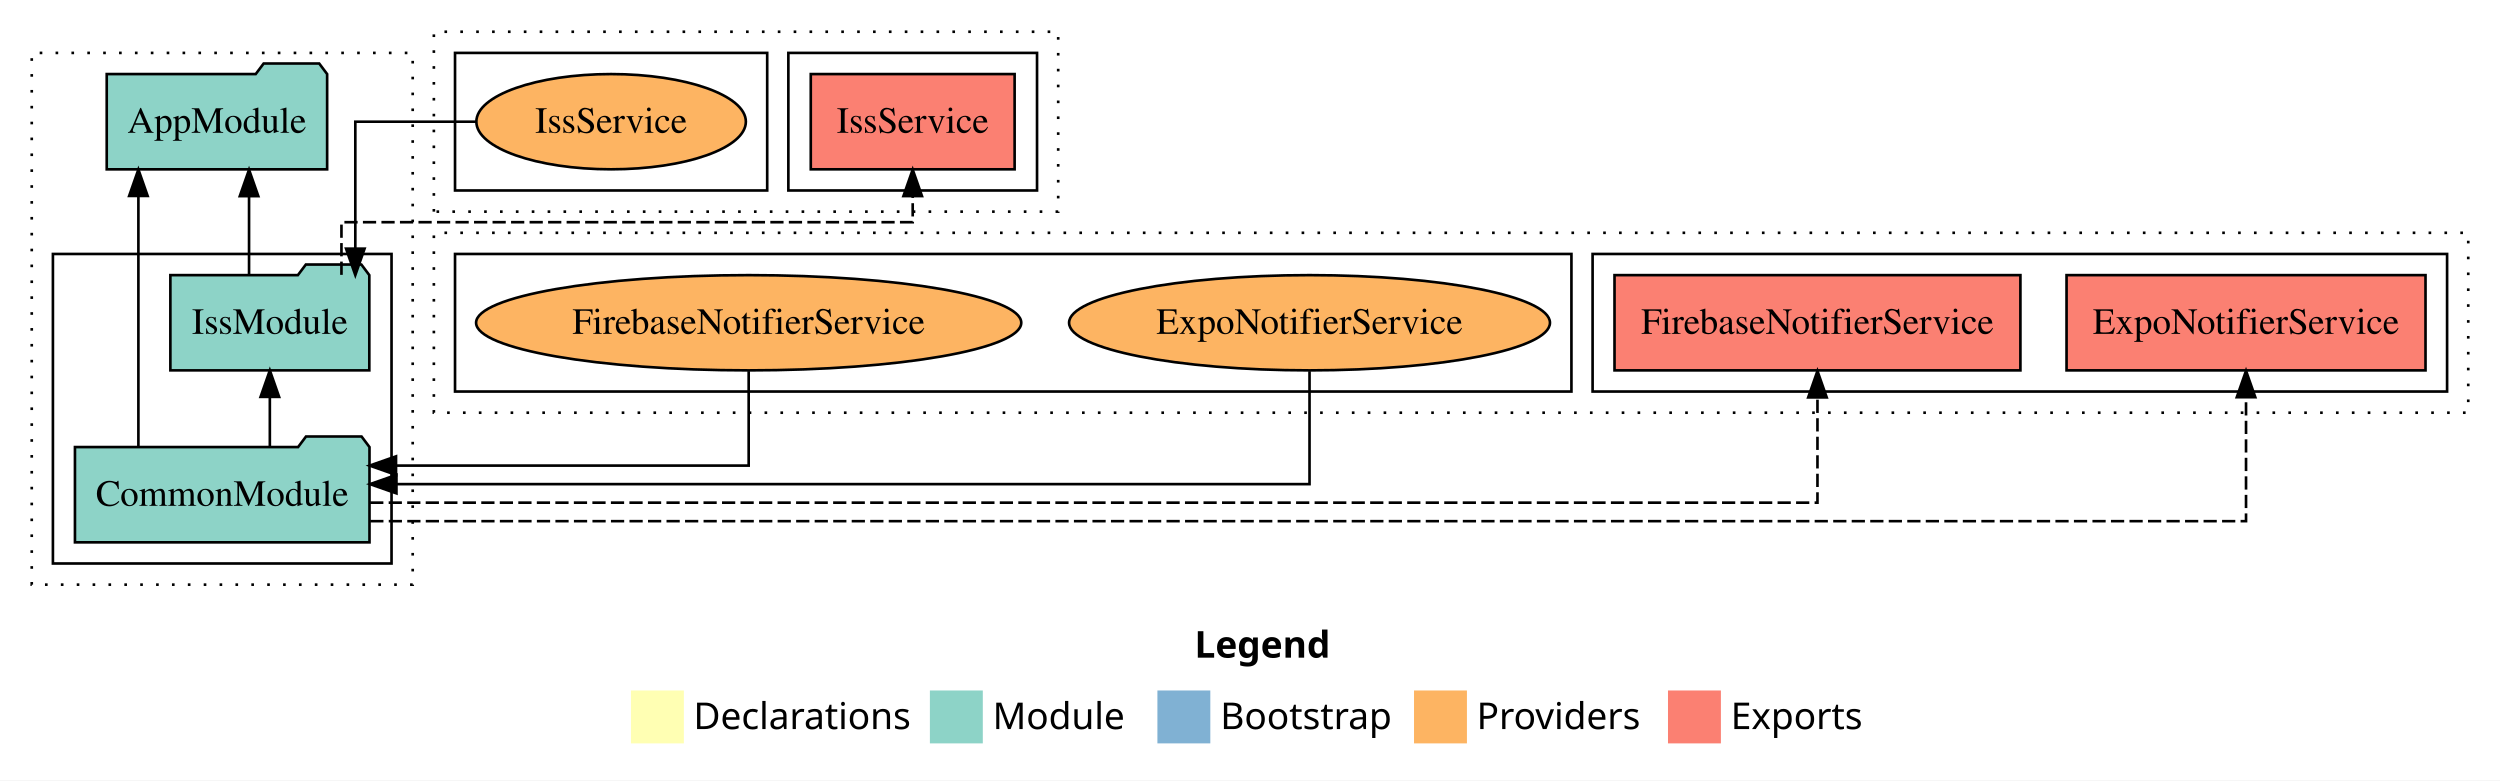
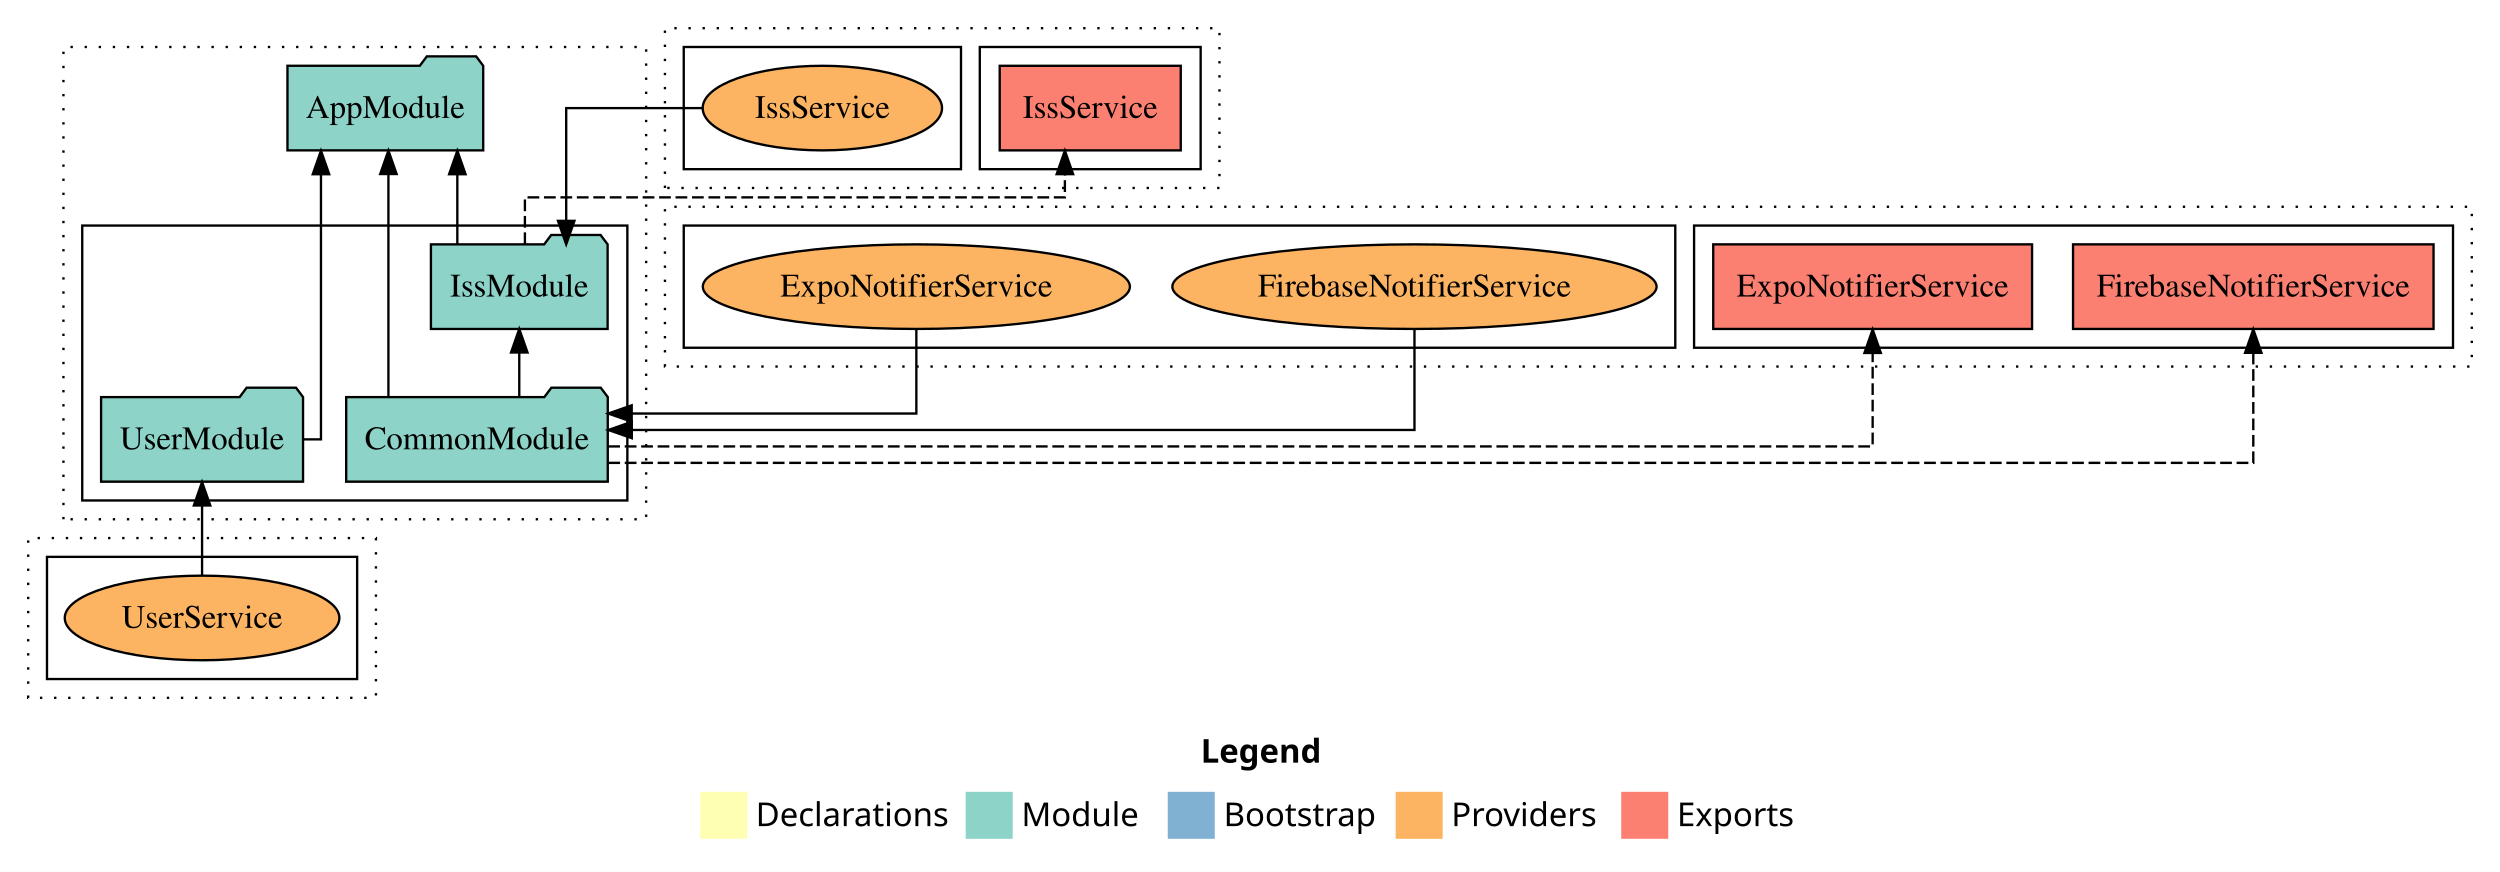
- <svg xmlns="http://www.w3.org/2000/svg" width="945pt" height="295pt" viewBox="0.00 0.00 945.00 295.00">
-   <g id="graph0" class="graph" transform="scale(1 1) rotate(0) translate(4 291)">
-     <polygon fill="#ffffff" stroke="transparent" points="-4,4 -4,-291 941,-291 941,4 -4,4" />
-     <text text-anchor="start" x="447.509" y="-42.4" font-family="sans-serif" font-weight="bold" font-size="14.00" fill="#000000">Legend</text>
-     <polygon fill="#ffffb3" stroke="transparent" points="234.5,-10 234.5,-30 254.5,-30 254.5,-10 234.5,-10" />
-     <text text-anchor="start" x="258.129" y="-15.4" font-family="sans-serif" font-size="14.00" fill="#000000">  Declarations</text>
-     <polygon fill="#8dd3c7" stroke="transparent" points="347.5,-10 347.5,-30 367.5,-30 367.5,-10 347.5,-10" />
-     <text text-anchor="start" x="371.225" y="-15.4" font-family="sans-serif" font-size="14.00" fill="#000000">  Module</text>
-     <polygon fill="#80b1d3" stroke="transparent" points="433.5,-10 433.5,-30 453.5,-30 453.5,-10 433.5,-10" />
-     <text text-anchor="start" x="457.281" y="-15.4" font-family="sans-serif" font-size="14.00" fill="#000000">  Bootstrap</text>
-     <polygon fill="#fdb462" stroke="transparent" points="530.5,-10 530.5,-30 550.5,-30 550.5,-10 530.5,-10" />
-     <text text-anchor="start" x="554.173" y="-15.4" font-family="sans-serif" font-size="14.00" fill="#000000">  Providers</text>
-     <polygon fill="#fb8072" stroke="transparent" points="626.5,-10 626.5,-30 646.5,-30 646.5,-10 626.5,-10" />
-     <text text-anchor="start" x="650.226" y="-15.4" font-family="sans-serif" font-size="14.00" fill="#000000">  Exports</text>
+ <svg xmlns="http://www.w3.org/2000/svg" width="1064pt" height="371pt" viewBox="0.00 0.00 1064.00 371.00">
+   <g id="graph0" class="graph" transform="scale(1 1) rotate(0) translate(4 367)">
+     <polygon fill="#ffffff" stroke="transparent" points="-4,4 -4,-367 1060,-367 1060,4 -4,4" />
+     <text text-anchor="start" x="507.009" y="-42.4" font-family="sans-serif" font-weight="bold" font-size="14.00" fill="#000000">Legend</text>
+     <polygon fill="#ffffb3" stroke="transparent" points="294,-10 294,-30 314,-30 314,-10 294,-10" />
+     <text text-anchor="start" x="317.629" y="-15.4" font-family="sans-serif" font-size="14.00" fill="#000000">  Declarations</text>
+     <polygon fill="#8dd3c7" stroke="transparent" points="407,-10 407,-30 427,-30 427,-10 407,-10" />
+     <text text-anchor="start" x="430.725" y="-15.4" font-family="sans-serif" font-size="14.00" fill="#000000">  Module</text>
+     <polygon fill="#80b1d3" stroke="transparent" points="493,-10 493,-30 513,-30 513,-10 493,-10" />
+     <text text-anchor="start" x="516.781" y="-15.4" font-family="sans-serif" font-size="14.00" fill="#000000">  Bootstrap</text>
+     <polygon fill="#fdb462" stroke="transparent" points="590,-10 590,-30 610,-30 610,-10 590,-10" />
+     <text text-anchor="start" x="613.673" y="-15.4" font-family="sans-serif" font-size="14.00" fill="#000000">  Providers</text>
+     <polygon fill="#fb8072" stroke="transparent" points="686,-10 686,-30 706,-30 706,-10 686,-10" />
+     <text text-anchor="start" x="709.726" y="-15.4" font-family="sans-serif" font-size="14.00" fill="#000000">  Exports</text>
    <g id="clust1" class="cluster">
-       <polygon fill="none" stroke="#000000" stroke-dasharray="1,5" points="8,-70 8,-271 152,-271 152,-70 8,-70" />
+       <polygon fill="none" stroke="#000000" stroke-dasharray="1,5" points="23,-146 23,-347 271,-347 271,-146 23,-146" />
    </g>
    <g id="clust3" class="cluster">
-       <polygon fill="none" stroke="#000000" points="16,-78 16,-195 144,-195 144,-78 16,-78" />
+       <polygon fill="none" stroke="#000000" points="31,-154 31,-271 263,-271 263,-154 31,-154" />
    </g>
    <g id="clust7" class="cluster">
-       <polygon fill="none" stroke="#000000" stroke-dasharray="1,5" points="160,-135 160,-203 929,-203 929,-135 160,-135" />
+       <polygon fill="none" stroke="#000000" stroke-dasharray="1,5" points="279,-211 279,-279 1048,-279 1048,-211 279,-211" />
    </g>
    <g id="clust10" class="cluster">
-       <polygon fill="none" stroke="#000000" points="598,-143 598,-195 921,-195 921,-143 598,-143" />
+       <polygon fill="none" stroke="#000000" points="717,-219 717,-271 1040,-271 1040,-219 717,-219" />
    </g>
    <g id="clust12" class="cluster">
-       <polygon fill="none" stroke="#000000" points="168,-143 168,-195 590,-195 590,-143 168,-143" />
+       <polygon fill="none" stroke="#000000" points="287,-219 287,-271 709,-271 709,-219 287,-219" />
    </g>
    <g id="clust13" class="cluster">
-       <polygon fill="none" stroke="#000000" stroke-dasharray="1,5" points="160,-211 160,-279 396,-279 396,-211 160,-211" />
+       <polygon fill="none" stroke="#000000" stroke-dasharray="1,5" points="279,-287 279,-355 515,-355 515,-287 279,-287" />
    </g>
    <g id="clust16" class="cluster">
-       <polygon fill="none" stroke="#000000" points="294,-219 294,-271 388,-271 388,-219 294,-219" />
+       <polygon fill="none" stroke="#000000" points="413,-295 413,-347 507,-347 507,-295 413,-295" />
    </g>
    <g id="clust18" class="cluster">
-       <polygon fill="none" stroke="#000000" points="168,-219 168,-271 286,-271 286,-219 168,-219" />
+       <polygon fill="none" stroke="#000000" points="287,-295 287,-347 405,-347 405,-295 287,-295" />
+     </g>
+     <g id="clust19" class="cluster">
+       <polygon fill="none" stroke="#000000" stroke-dasharray="1,5" points="8,-70 8,-138 156,-138 156,-70 8,-70" />
+     </g>
+     <g id="clust24" class="cluster">
+       <polygon fill="none" stroke="#000000" points="16,-78 16,-130 148,-130 148,-78 16,-78" />
    </g>
    <g id="node1" class="node">
-       <polygon fill="#8dd3c7" stroke="#000000" points="135.668,-122 132.668,-126 111.668,-126 108.668,-122 24.332,-122 24.332,-86 135.668,-86 135.668,-122" />
-       <text text-anchor="middle" x="80" y="-99.8" font-family="Times,serif" font-size="14.00" fill="#000000">CommonModule</text>
+       <polygon fill="#8dd3c7" stroke="#000000" points="254.668,-198 251.668,-202 230.668,-202 227.668,-198 143.332,-198 143.332,-162 254.668,-162 254.668,-198" />
+       <text text-anchor="middle" x="199" y="-175.8" font-family="Times,serif" font-size="14.00" fill="#000000">CommonModule</text>
    </g>
    <g id="node2" class="node">
-       <polygon fill="#8dd3c7" stroke="#000000" points="135.6,-187 132.6,-191 111.6,-191 108.6,-187 60.4,-187 60.4,-151 135.6,-151 135.6,-187" />
-       <text text-anchor="middle" x="98" y="-164.8" font-family="Times,serif" font-size="14.00" fill="#000000">IssModule</text>
+       <polygon fill="#8dd3c7" stroke="#000000" points="254.6,-263 251.6,-267 230.6,-267 227.6,-263 179.4,-263 179.4,-227 254.6,-227 254.6,-263" />
+       <text text-anchor="middle" x="217" y="-240.8" font-family="Times,serif" font-size="14.00" fill="#000000">IssModule</text>
+     </g>
+     <g id="edge8" class="edge">
+       <path fill="none" stroke="#000000" d="M217,-198.106C217,-198.106 217,-216.991 217,-216.991" />
+       <polygon fill="#000000" stroke="#000000" points="213.5,-216.991 217,-226.991 220.5,-216.991 213.5,-216.991" />
+     </g>
+     <g id="node4" class="node">
+       <polygon fill="#8dd3c7" stroke="#000000" points="201.657,-339 198.657,-343 177.657,-343 174.657,-339 118.343,-339 118.343,-303 201.657,-303 201.657,-339" />
+       <text text-anchor="middle" x="160" y="-316.8" font-family="Times,serif" font-size="14.00" fill="#000000">AppModule</text>
+     </g>
+     <g id="edge1" class="edge">
+       <path fill="none" stroke="#000000" d="M161.308,-198.145C161.308,-198.145 161.308,-292.925 161.308,-292.925" />
+       <polygon fill="#000000" stroke="#000000" points="157.808,-292.925 161.308,-302.925 164.808,-292.925 157.808,-292.925" />
+     </g>
+     <g id="node5" class="node">
+       <polygon fill="#fb8072" stroke="#000000" points="860.845,-263 725.155,-263 725.155,-227 860.845,-227 860.845,-263" />
+       <text text-anchor="middle" x="793" y="-240.8" font-family="Times,serif" font-size="14.00" fill="#000000">ExpoNotifierService </text>
+     </g>
+     <g id="edge4" class="edge">
+       <path fill="none" stroke="#000000" stroke-dasharray="5,2" d="M254.882,-177C402.75,-177 793,-177 793,-177 793,-177 793,-216.777 793,-216.777" />
+       <polygon fill="#000000" stroke="#000000" points="789.5,-216.777 793,-226.777 796.5,-216.777 789.5,-216.777" />
+     </g>
+     <g id="node6" class="node">
+       <polygon fill="#fb8072" stroke="#000000" points="1031.714,-263 878.286,-263 878.286,-227 1031.714,-227 1031.714,-263" />
+       <text text-anchor="middle" x="955" y="-240.8" font-family="Times,serif" font-size="14.00" fill="#000000">FirebaseNotifierService </text>
+     </g>
+     <g id="edge5" class="edge">
+       <path fill="none" stroke="#000000" stroke-dasharray="5,2" d="M254.898,-170C429.795,-170 955,-170 955,-170 955,-170 955,-216.845 955,-216.845" />
+       <polygon fill="#000000" stroke="#000000" points="951.5,-216.845 955,-226.845 958.5,-216.845 951.5,-216.845" />
+     </g>
+     <g id="edge2" class="edge">
+       <path fill="none" stroke="#000000" d="M190.639,-263.011C190.639,-263.011 190.639,-292.855 190.639,-292.855" />
+       <polygon fill="#000000" stroke="#000000" points="187.139,-292.855 190.639,-302.855 194.139,-292.855 187.139,-292.855" />
+     </g>
+     <g id="node9" class="node">
+       <polygon fill="#fb8072" stroke="#000000" points="498.527,-339 421.473,-339 421.473,-303 498.527,-303 498.527,-339" />
+       <text text-anchor="middle" x="460" y="-316.8" font-family="Times,serif" font-size="14.00" fill="#000000">IssService </text>
+     </g>
+     <g id="edge9" class="edge">
+       <path fill="none" stroke="#000000" stroke-dasharray="5,2" d="M219.402,-263.11C219.402,-272.897 219.402,-283 219.402,-283 219.402,-283 449.215,-283 449.215,-283 449.215,-283 449.215,-292.89 449.215,-292.89" />
+       <polygon fill="#000000" stroke="#000000" points="445.715,-292.89 449.215,-302.89 452.715,-292.89 445.715,-292.89" />
+     </g>
+     <g id="node3" class="node">
+       <polygon fill="#8dd3c7" stroke="#000000" points="124.976,-198 121.976,-202 100.976,-202 97.976,-198 39.024,-198 39.024,-162 124.976,-162 124.976,-198" />
+       <text text-anchor="middle" x="82" y="-175.8" font-family="Times,serif" font-size="14.00" fill="#000000">UserModule</text>
+     </g>
+     <g id="edge3" class="edge">
+       <path fill="none" stroke="#000000" d="M125.137,-180C129.636,-180 132.604,-180 132.604,-180 132.604,-180 132.604,-292.855 132.604,-292.855" />
+       <polygon fill="#000000" stroke="#000000" points="129.104,-292.855 132.604,-302.855 136.104,-292.855 129.104,-292.855" />
+     </g>
+     <g id="node7" class="node">
+       <ellipse fill="#fdb462" stroke="#000000" cx="386" cy="-245" rx="90.888" ry="18" />
+       <text text-anchor="middle" x="386" y="-240.8" font-family="Times,serif" font-size="14.00" fill="#000000">ExpoNotifierService</text>
+     </g>
+     <g id="edge6" class="edge">
+       <path fill="none" stroke="#000000" d="M386,-226.718C386,-211.052 386,-191 386,-191 386,-191 264.853,-191 264.853,-191" />
+       <polygon fill="#000000" stroke="#000000" points="264.853,-187.5 254.853,-191 264.853,-194.5 264.853,-187.5" />
+     </g>
+     <g id="node8" class="node">
+       <ellipse fill="#fdb462" stroke="#000000" cx="598" cy="-245" rx="103.04" ry="18" />
+       <text text-anchor="middle" x="598" y="-240.8" font-family="Times,serif" font-size="14.00" fill="#000000">FirebaseNotifierService</text>
    </g>
    <g id="edge7" class="edge">
-       <path fill="none" stroke="#000000" d="M98,-122.106C98,-122.106 98,-140.991 98,-140.991" />
-       <polygon fill="#000000" stroke="#000000" points="94.5,-140.991 98,-150.991 101.5,-140.991 94.5,-140.991" />
+       <path fill="none" stroke="#000000" d="M598,-226.698C598,-208.73 598,-184 598,-184 598,-184 264.899,-184 264.899,-184" />
+       <polygon fill="#000000" stroke="#000000" points="264.899,-180.5 254.899,-184 264.899,-187.5 264.899,-180.5" />
    </g>
-     <g id="node3" class="node">
-       <polygon fill="#8dd3c7" stroke="#000000" points="119.657,-263 116.657,-267 95.657,-267 92.657,-263 36.343,-263 36.343,-227 119.657,-227 119.657,-263" />
-       <text text-anchor="middle" x="78" y="-240.8" font-family="Times,serif" font-size="14.00" fill="#000000">AppModule</text>
+     <g id="node10" class="node">
+       <ellipse fill="#fdb462" stroke="#000000" cx="346" cy="-321" rx="50.937" ry="18" />
+       <text text-anchor="middle" x="346" y="-316.8" font-family="Times,serif" font-size="14.00" fill="#000000">IssService</text>
    </g>
-     <g id="edge1" class="edge">
-       <path fill="none" stroke="#000000" d="M48.311,-122.145C48.311,-122.145 48.311,-216.925 48.311,-216.925" />
-       <polygon fill="#000000" stroke="#000000" points="44.811,-216.925 48.311,-226.925 51.811,-216.925 44.811,-216.925" />
+     <g id="edge10" class="edge">
+       <path fill="none" stroke="#000000" d="M294.999,-321C266.625,-321 236.976,-321 236.976,-321 236.976,-321 236.976,-273.011 236.976,-273.011" />
+       <polygon fill="#000000" stroke="#000000" points="240.476,-273.011 236.976,-263.011 233.476,-273.011 240.476,-273.011" />
    </g>
-     <g id="node4" class="node">
-       <polygon fill="#fb8072" stroke="#000000" points="912.845,-187 777.155,-187 777.155,-151 912.845,-151 912.845,-187" />
-       <text text-anchor="middle" x="845" y="-164.8" font-family="Times,serif" font-size="14.00" fill="#000000">ExpoNotifierService </text>
+     <g id="node11" class="node">
+       <ellipse fill="#fdb462" stroke="#000000" cx="82" cy="-104" rx="58.441" ry="18" />
+       <text text-anchor="middle" x="82" y="-99.8" font-family="Times,serif" font-size="14.00" fill="#000000">UserService</text>
    </g>
-     <g id="edge3" class="edge">
-       <path fill="none" stroke="#000000" stroke-dasharray="5,2" d="M135.942,-94C312.296,-94 845,-94 845,-94 845,-94 845,-140.845 845,-140.845" />
-       <polygon fill="#000000" stroke="#000000" points="841.5,-140.845 845,-150.845 848.5,-140.845 841.5,-140.845" />
-     </g>
-     <g id="node5" class="node">
-       <polygon fill="#fb8072" stroke="#000000" points="759.714,-187 606.286,-187 606.286,-151 759.714,-151 759.714,-187" />
-       <text text-anchor="middle" x="683" y="-164.8" font-family="Times,serif" font-size="14.00" fill="#000000">FirebaseNotifierService </text>
-     </g>
-     <g id="edge4" class="edge">
-       <path fill="none" stroke="#000000" stroke-dasharray="5,2" d="M135.917,-101C285.404,-101 683,-101 683,-101 683,-101 683,-140.777 683,-140.777" />
-       <polygon fill="#000000" stroke="#000000" points="679.5,-140.777 683,-150.777 686.5,-140.777 679.5,-140.777" />
-     </g>
-     <g id="edge2" class="edge">
-       <path fill="none" stroke="#000000" d="M90.139,-187.011C90.139,-187.011 90.139,-216.855 90.139,-216.855" />
-       <polygon fill="#000000" stroke="#000000" points="86.639,-216.855 90.139,-226.855 93.639,-216.855 86.639,-216.855" />
-     </g>
-     <g id="node8" class="node">
-       <polygon fill="#fb8072" stroke="#000000" points="379.527,-263 302.473,-263 302.473,-227 379.527,-227 379.527,-263" />
-       <text text-anchor="middle" x="341" y="-240.8" font-family="Times,serif" font-size="14.00" fill="#000000">IssService </text>
-     </g>
-     <g id="edge8" class="edge">
-       <path fill="none" stroke="#000000" stroke-dasharray="5,2" d="M125.069,-187.11C125.069,-196.897 125.069,-207 125.069,-207 125.069,-207 341,-207 341,-207 341,-207 341,-216.89 341,-216.89" />
-       <polygon fill="#000000" stroke="#000000" points="337.5,-216.89 341,-226.89 344.5,-216.89 337.5,-216.89" />
-     </g>
-     <g id="node6" class="node">
-       <ellipse fill="#fdb462" stroke="#000000" cx="491" cy="-169" rx="90.888" ry="18" />
-       <text text-anchor="middle" x="491" y="-164.8" font-family="Times,serif" font-size="14.00" fill="#000000">ExpoNotifierService</text>
-     </g>
-     <g id="edge5" class="edge">
-       <path fill="none" stroke="#000000" d="M491,-150.698C491,-132.73 491,-108 491,-108 491,-108 145.857,-108 145.857,-108" />
-       <polygon fill="#000000" stroke="#000000" points="145.857,-104.5 135.857,-108 145.857,-111.5 145.857,-104.5" />
-     </g>
-     <g id="node7" class="node">
-       <ellipse fill="#fdb462" stroke="#000000" cx="279" cy="-169" rx="103.04" ry="18" />
-       <text text-anchor="middle" x="279" y="-164.8" font-family="Times,serif" font-size="14.00" fill="#000000">FirebaseNotifierService</text>
-     </g>
-     <g id="edge6" class="edge">
-       <path fill="none" stroke="#000000" d="M279,-150.718C279,-135.052 279,-115 279,-115 279,-115 145.697,-115 145.697,-115" />
-       <polygon fill="#000000" stroke="#000000" points="145.697,-111.5 135.697,-115 145.697,-118.5 145.697,-111.5" />
-     </g>
-     <g id="node9" class="node">
-       <ellipse fill="#fdb462" stroke="#000000" cx="227" cy="-245" rx="50.937" ry="18" />
-       <text text-anchor="middle" x="227" y="-240.8" font-family="Times,serif" font-size="14.00" fill="#000000">IssService</text>
-     </g>
-     <g id="edge9" class="edge">
-       <path fill="none" stroke="#000000" d="M176.106,-245C152.812,-245 130.309,-245 130.309,-245 130.309,-245 130.309,-197.011 130.309,-197.011" />
-       <polygon fill="#000000" stroke="#000000" points="133.809,-197.011 130.309,-187.011 126.809,-197.011 133.809,-197.011" />
+     <g id="edge11" class="edge">
+       <path fill="none" stroke="#000000" d="M82,-122.011C82,-122.011 82,-151.855 82,-151.855" />
+       <polygon fill="#000000" stroke="#000000" points="78.5,-151.855 82,-161.855 85.5,-151.855 78.5,-151.855" />
    </g>
  </g>
</svg>
